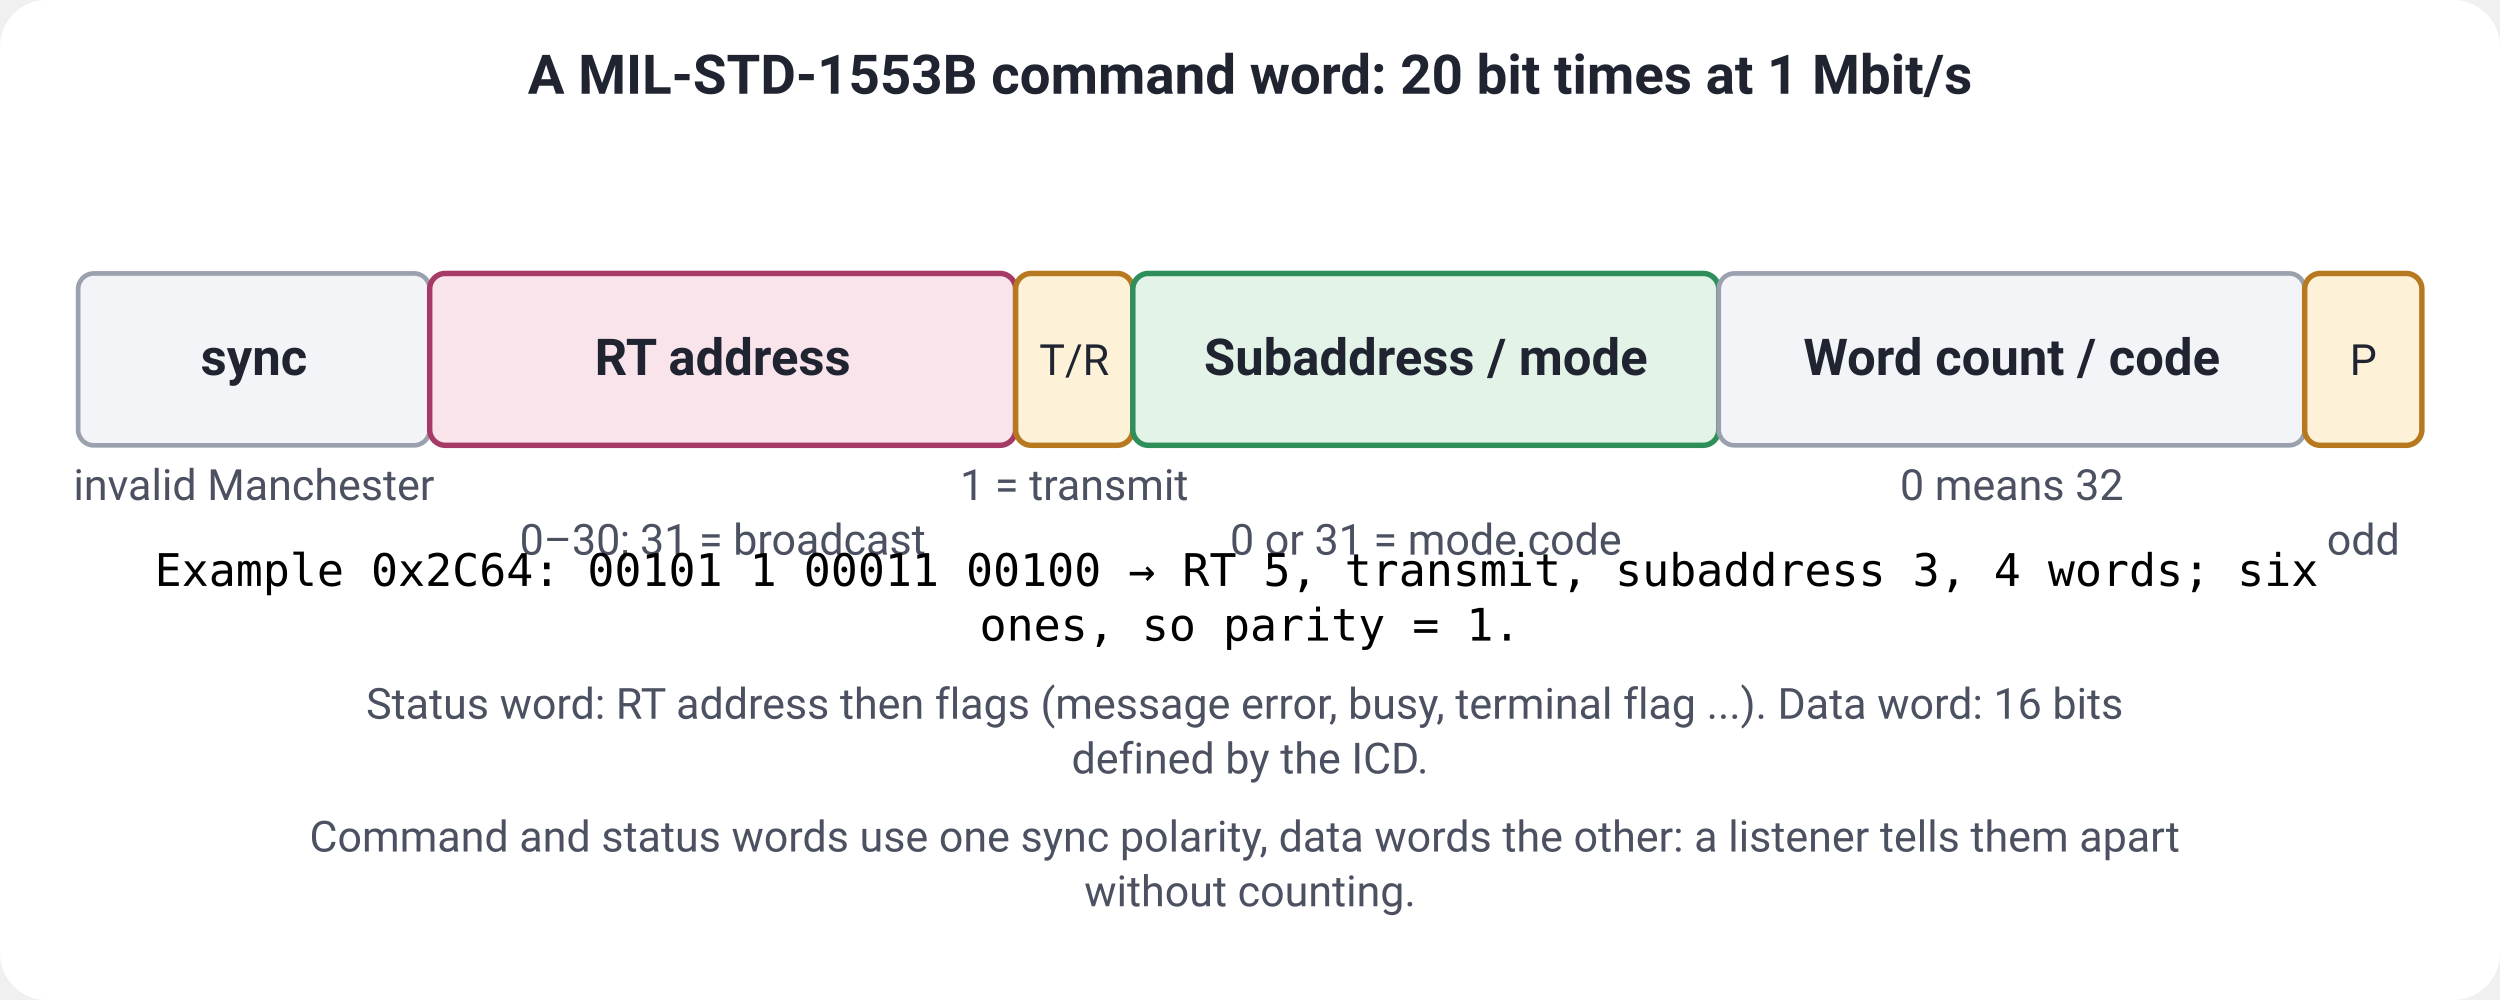
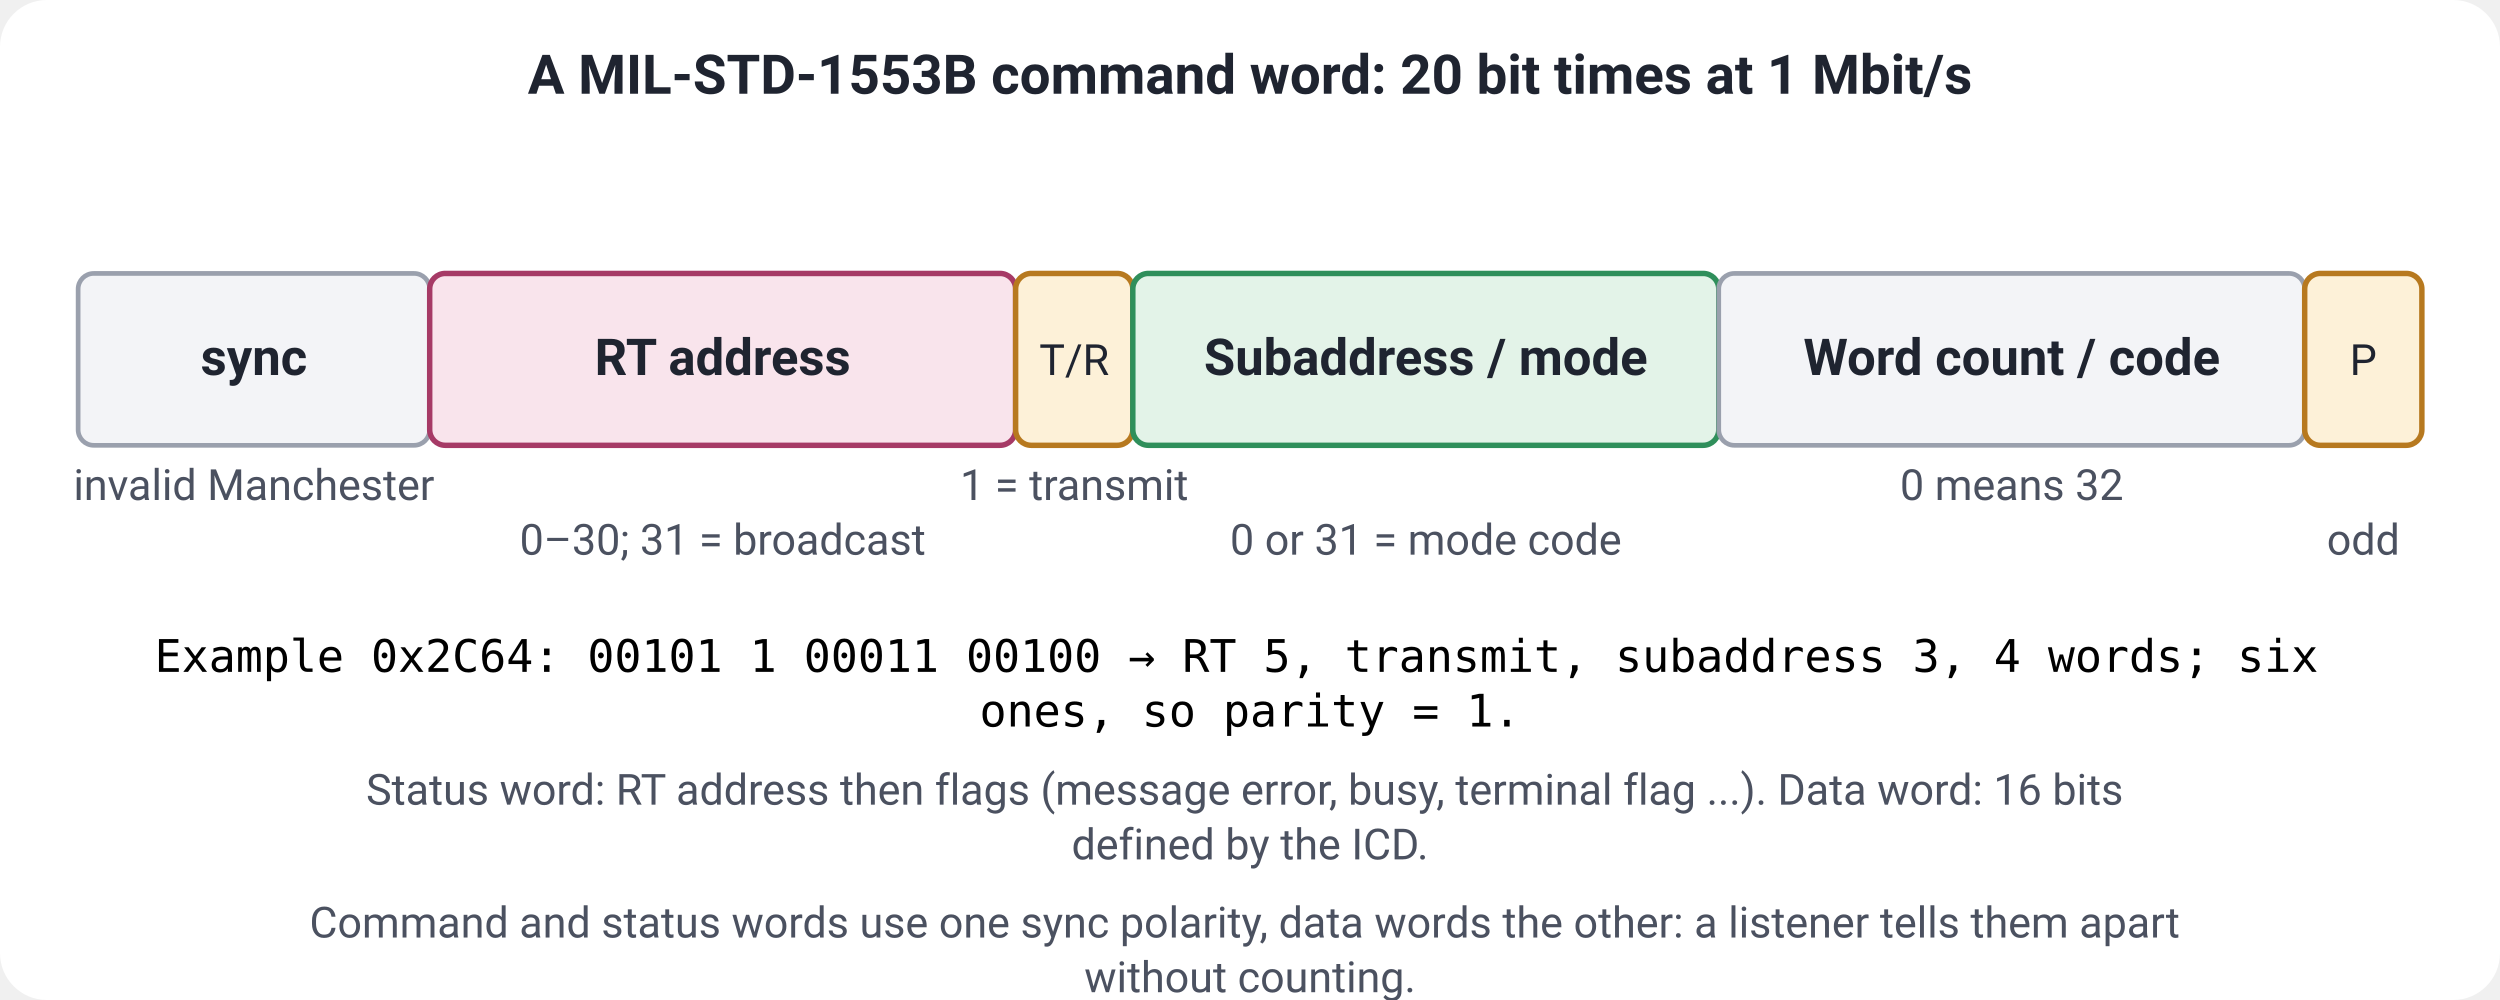
<svg xmlns="http://www.w3.org/2000/svg" viewBox="0 0 640 256" width="640" height="256" role="img" aria-labelledby="t">
  <style>
  .bg{fill:#ffffff}.ink{fill:#1f2430}.ink2{fill:#4b5160}.ink3{fill:#6b7280}
  .ln{stroke:#4b5160;fill:none;stroke-width:1.6}.ln2{stroke:#9aa0ad;fill:none;stroke-width:1.2;stroke-dasharray:4 3}
  .box{fill:#f3f4f7;stroke:#9aa0ad;stroke-width:1.2}.boxa{fill:#f9e4ec;stroke:#a63a66;stroke-width:1.4}
  .boxb{fill:#fdf1d8;stroke:#b7791f;stroke-width:1.4}.boxg{fill:#e3f3e8;stroke:#2f8f5b;stroke-width:1.4}
  .acc{fill:#a63a66}.amb{fill:#b7791f}.grn{fill:#2f8f5b}.sig{stroke:#1f2430;fill:none;stroke-width:2}
  .siga{stroke:#a63a66;fill:none;stroke-width:2}.sigb{stroke:#b7791f;fill:none;stroke-width:2}
  text{font-family:system-ui,-apple-system,Segoe UI,Roboto,sans-serif;font-size:12px}
  .t{font-size:13px;font-weight:600}.s{font-size:11px}.m{font-family:ui-monospace,SFMono-Regular,Menlo,monospace;font-size:11.5px}
  .ttl{font-size:14px;font-weight:700}
  @media (prefers-color-scheme: dark){
    .bg{fill:#171a21}.ink{fill:#e8e6ea}.ink2{fill:#c3c6cf}.ink3{fill:#9aa0ad}
    .ln{stroke:#c3c6cf}.ln2{stroke:#6b7280}.box{fill:#242a35;stroke:#6b7280}.boxa{fill:#3b1f2d;stroke:#f08cb3}
    .boxb{fill:#3a2e14;stroke:#e0a83a}.boxg{fill:#16301f;stroke:#5fcf8a}.acc{fill:#f08cb3}.amb{fill:#e0a83a}.grn{fill:#5fcf8a}
    .sig{stroke:#e8e6ea}.siga{stroke:#f08cb3}.sigb{stroke:#e0a83a}
  }
</style>
  <defs>
    <marker id="ar" viewBox="0 0 10 10" refX="9" refY="5" markerWidth="7" markerHeight="7" orient="auto-start-reverse">
      <path d="M0,0 L10,5 L0,10 z" fill="#4b5160" />
    </marker>
  </defs>
  <rect class="bg" x="0" y="0" width="640" height="256" rx="12" />
  <text class="ink ttl" x="320" y="24" text-anchor="middle">A MIL-STD-1553B command word: 20 bit times at 1 Mbit/s</text>
  <rect class="box" x="20.0" y="70" width="90.0" height="44" rx="4" />
  <text class="ink t" x="65.0" y="96.0" text-anchor="middle">sync</text>
  <text class="ink2 s" x="65.0" y="128" text-anchor="middle">invalid Manchester</text>
  <rect class="boxa" x="110.0" y="70" width="150.0" height="44" rx="4" />
  <text class="ink t" x="185.0" y="96.0" text-anchor="middle">RT address</text>
  <text class="ink2 s" x="185.0" y="142" text-anchor="middle">0–30; 31 = broadcast</text>
  <rect class="boxb" x="260.0" y="70" width="30.0" height="44" rx="4" />
  <text class="ink s" x="275.0" y="96.0" text-anchor="middle">T/R</text>
  <text class="ink2 s" x="275.0" y="128" text-anchor="middle">1 = transmit</text>
  <rect class="boxg" x="290.0" y="70" width="150.0" height="44" rx="4" />
  <text class="ink t" x="365.0" y="96.0" text-anchor="middle">Subaddress / mode</text>
  <text class="ink2 s" x="365.0" y="142" text-anchor="middle">0 or 31 = mode code</text>
  <rect class="box" x="440.0" y="70" width="150.0" height="44" rx="4" />
  <text class="ink t" x="515.0" y="96.0" text-anchor="middle">Word count / code</text>
  <text class="ink2 s" x="515.0" y="128" text-anchor="middle">0 means 32</text>
  <rect class="boxb" x="590.0" y="70" width="30.0" height="44" rx="4" />
  <text class="ink s" x="605.0" y="96.0" text-anchor="middle">P</text>
  <text class="ink2 s" x="605.0" y="142" text-anchor="middle">odd</text>
-   <text class="m" x="320" y="150" text-anchor="middle">
+   <text class="m" x="320" y="172" text-anchor="middle">
    <tspan x="320" dy="0">Example 0x2C64: 00101 1 00011 00100 → RT 5, transmit, subaddress 3, 4 words; six</tspan>
    <tspan x="320" dy="14">ones, so parity = 1.</tspan>
  </text>
-   <text class="ink2 s" x="320" y="184" text-anchor="middle">
+   <text class="ink2 s" x="320" y="206" text-anchor="middle">
    <tspan x="320" dy="0">Status word: RT address then flags (message error, busy, terminal flag ...). Data word: 16 bits</tspan>
    <tspan x="320" dy="14">defined by the ICD.</tspan>
  </text>
-   <text class="ink2 s" x="320" y="218" text-anchor="middle">
+   <text class="ink2 s" x="320" y="240" text-anchor="middle">
    <tspan x="320" dy="0">Command and status words use one sync polarity, data words the other: a listener tells them apart</tspan>
    <tspan x="320" dy="14">without counting.</tspan>
  </text>
</svg>
